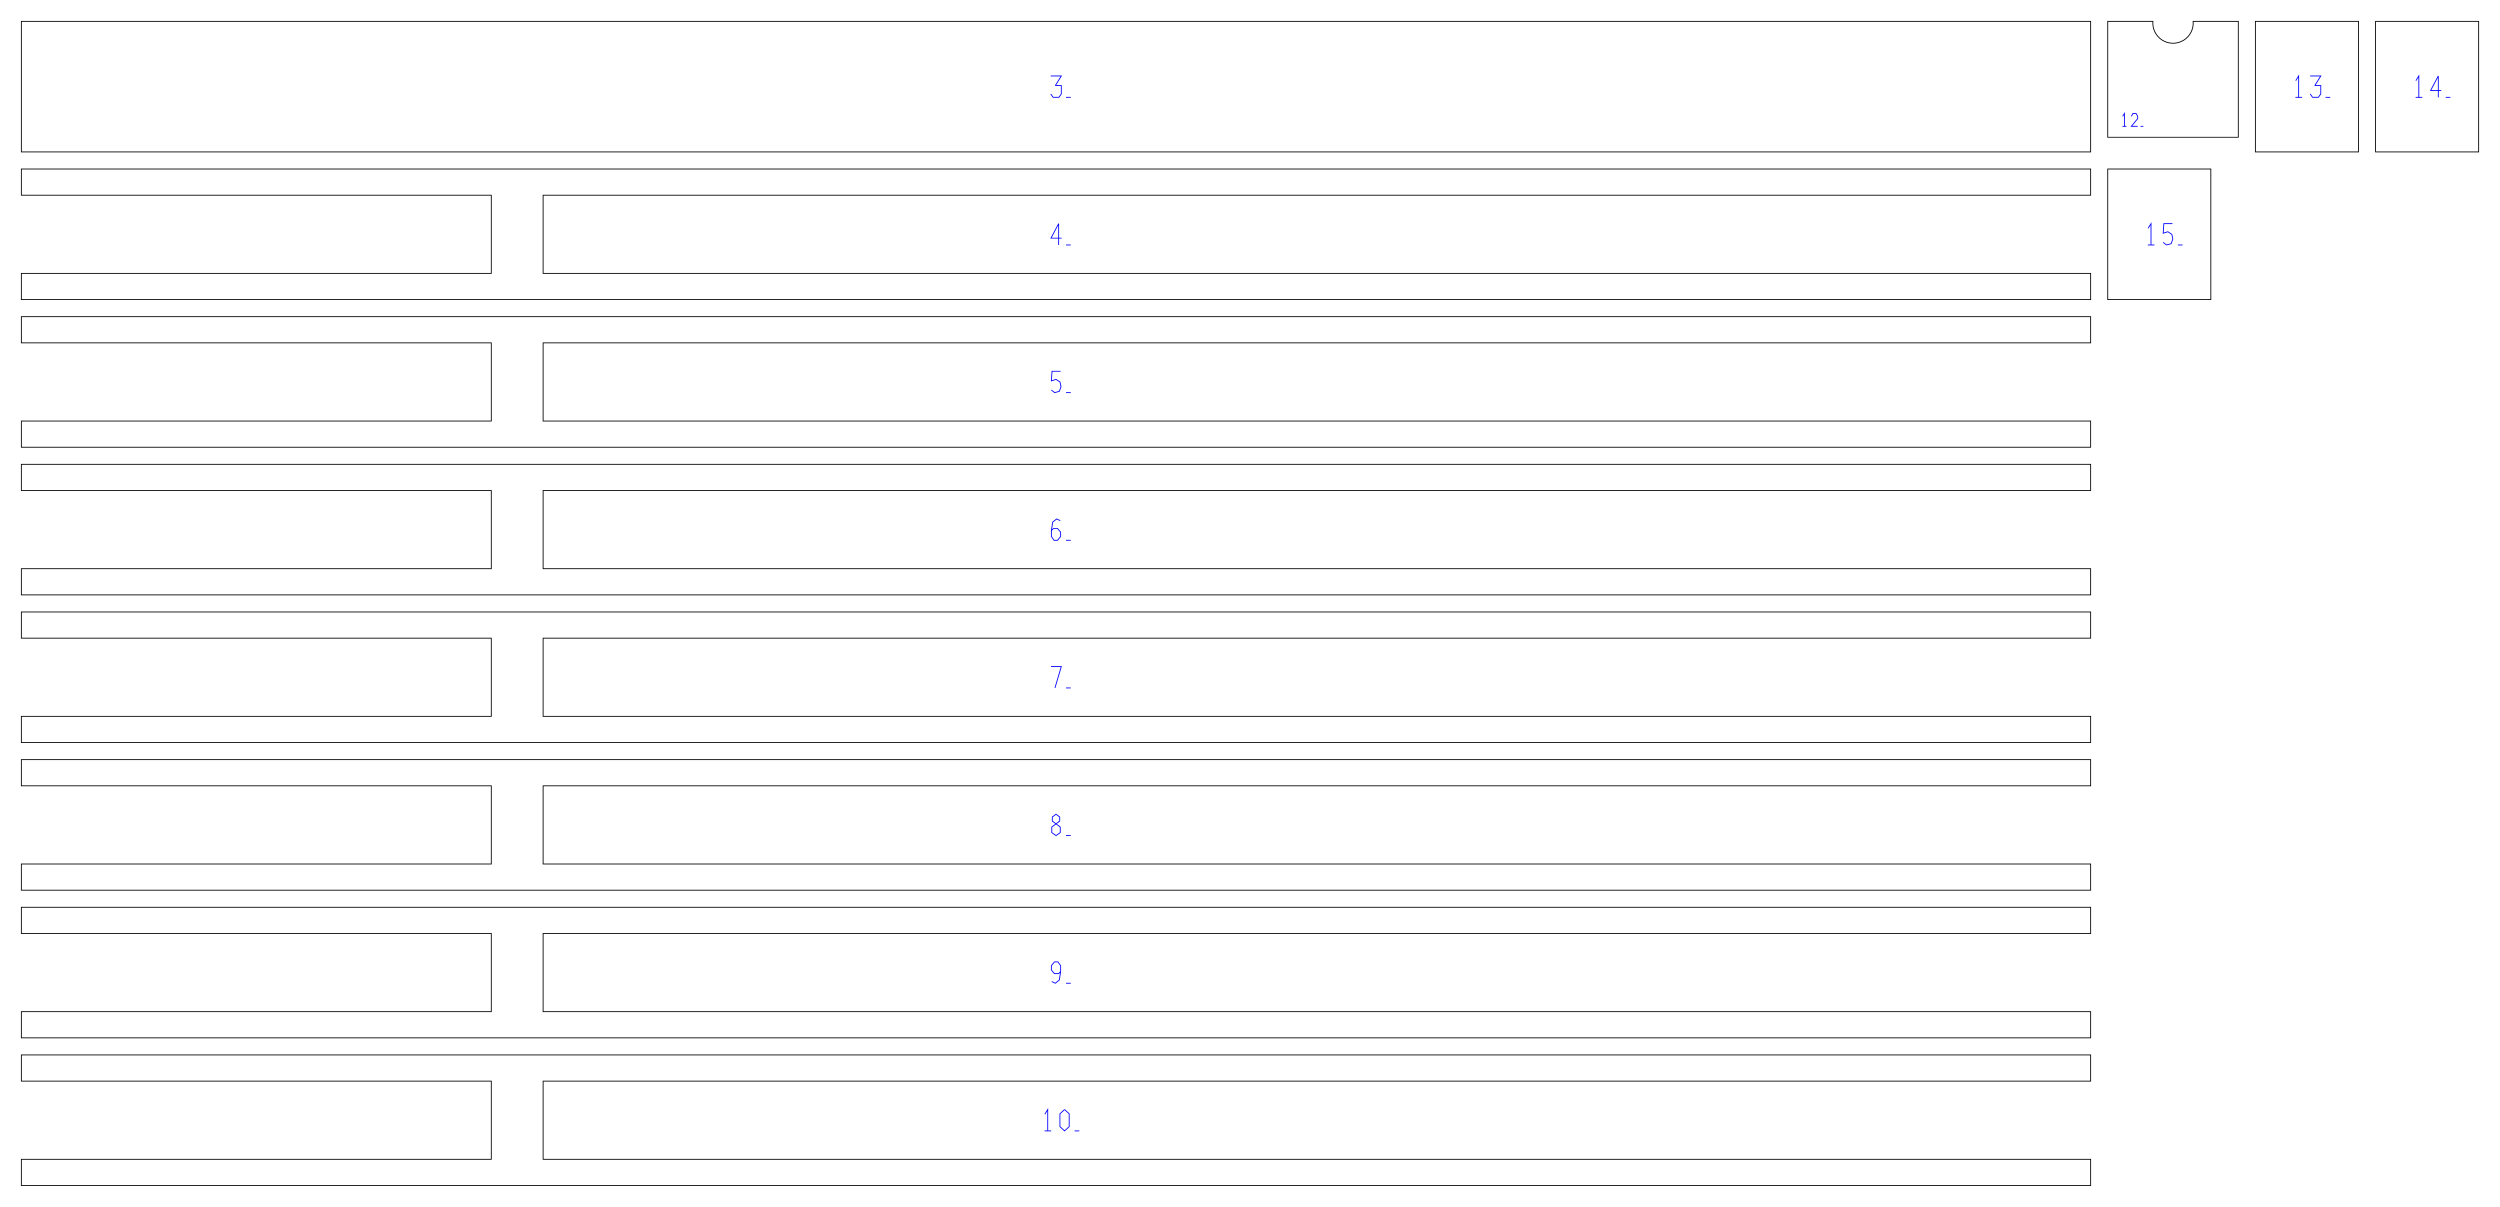
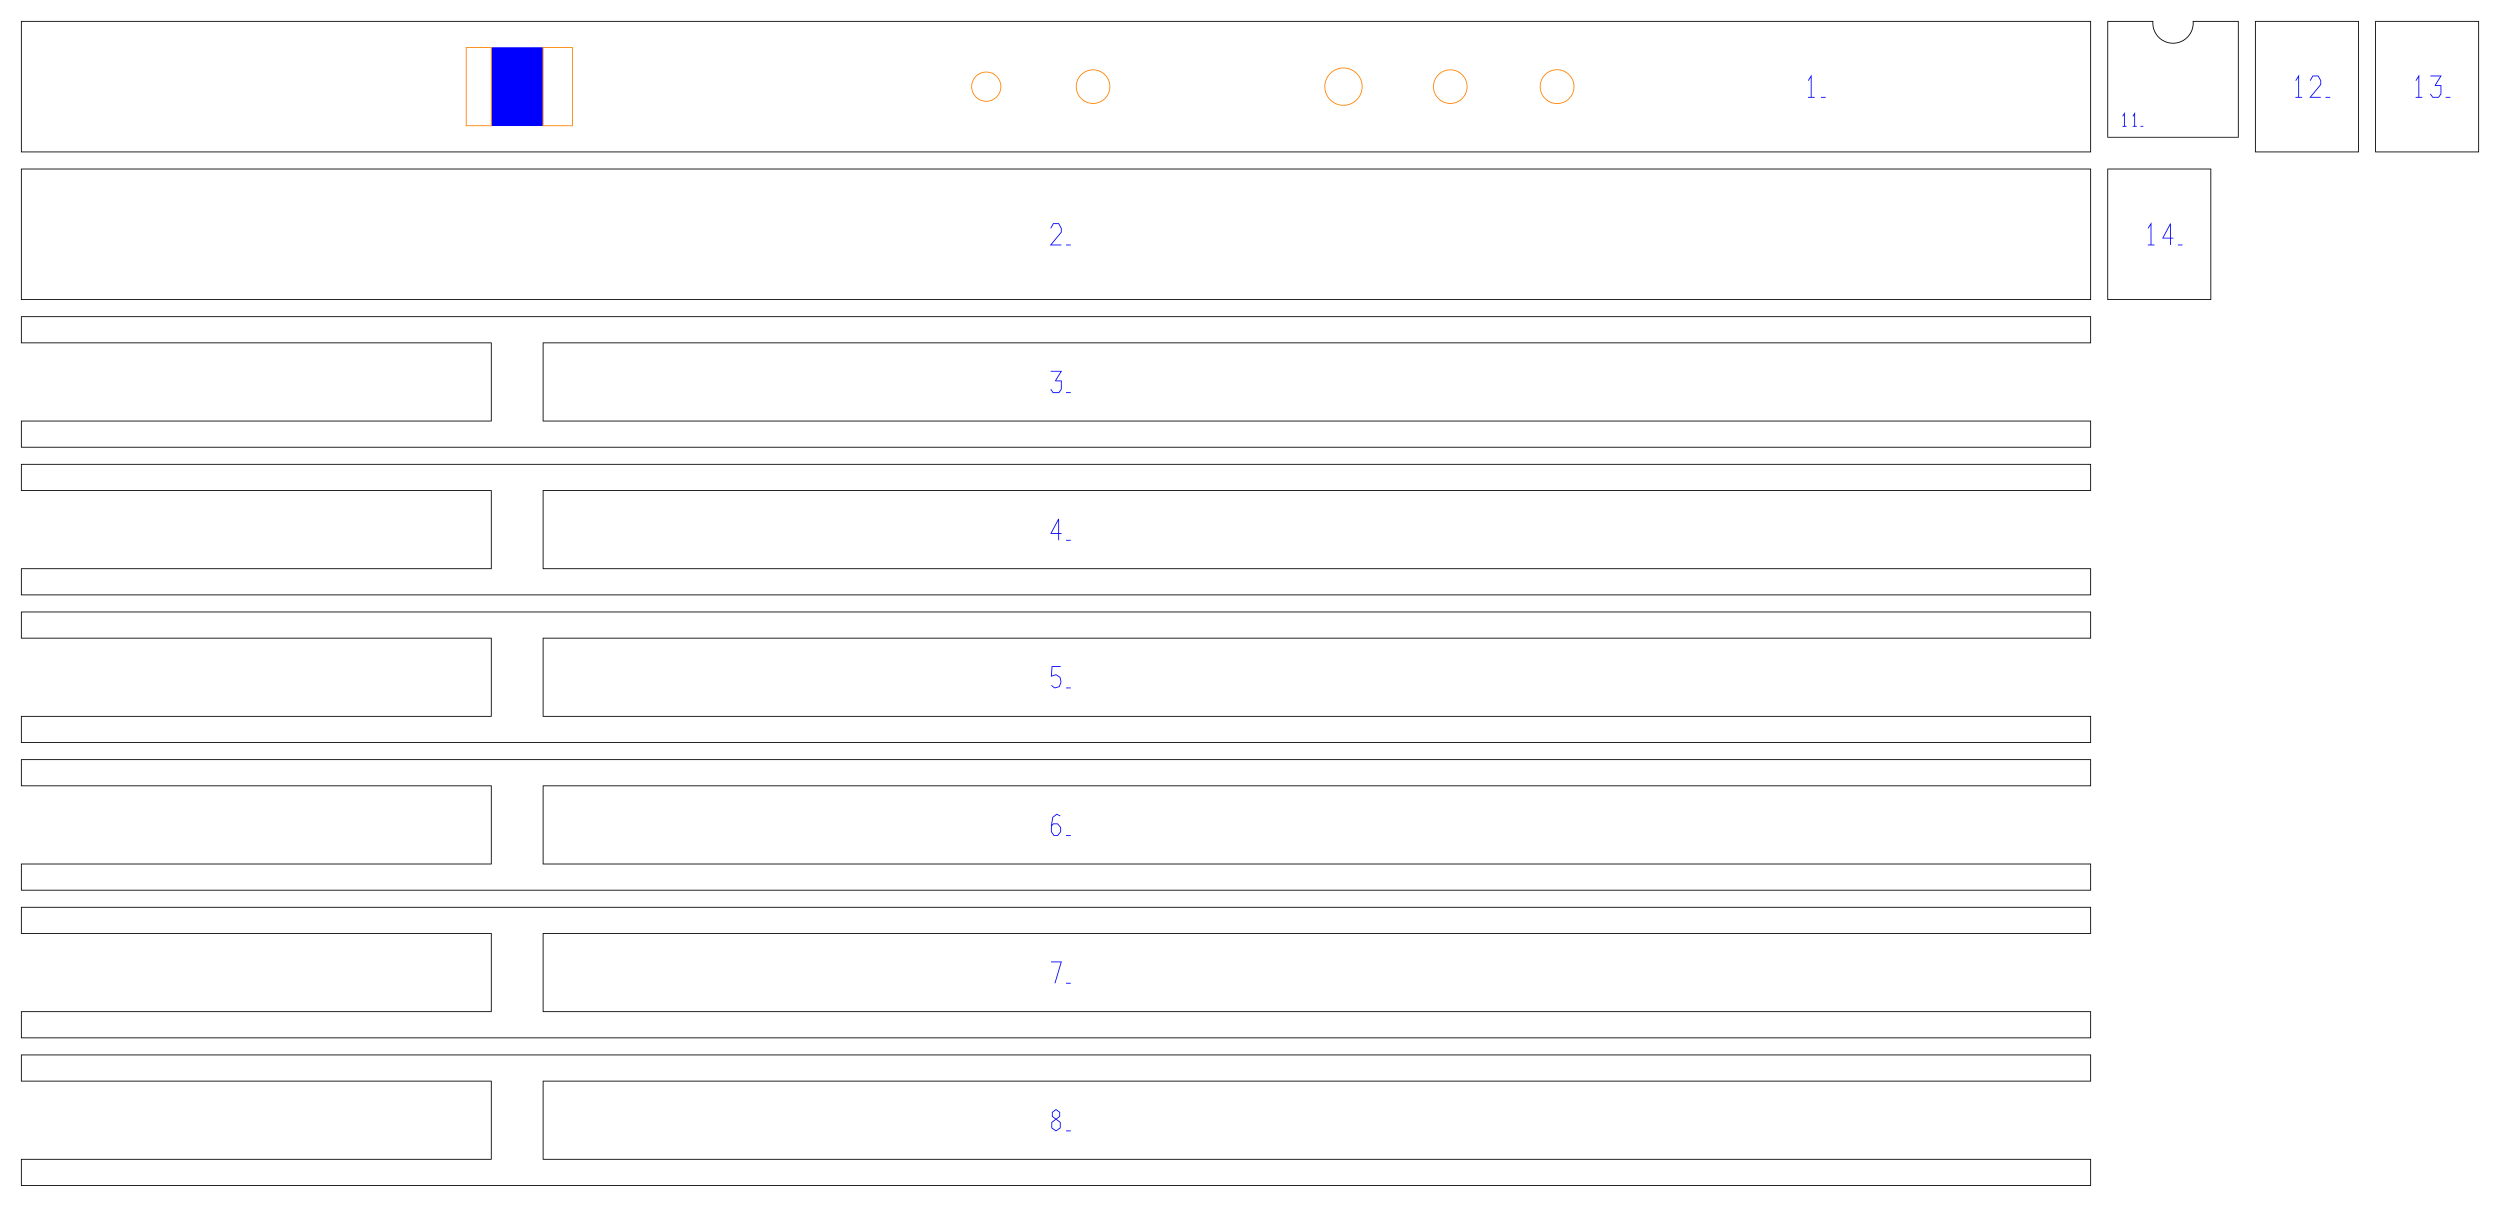
<svg xmlns="http://www.w3.org/2000/svg" width="585.19mm" height="282.50mm" viewBox="0 0 585.19 282.50">
  <g fill="none" stroke="#0000ff" stroke-width="0.2">
-     <path d="M 245.946,17.781 L 248.426,17.781 L 247.031,20.031" />
-     <path d="M 247.031,20.031 L 248.426,20.031 L 248.426,21.981 L 247.868,22.781 L 246.504,22.781 L 245.946,21.981" />
-     <path d="M 249.536,22.781 L 250.636,22.781" />
+     <path d="M 423.272,18.881 L 423.954,17.781 L 423.954,22.781" />
+     <path d="M 423.210,22.781 L 424.760,22.781" />
+     <path d="M 426.242,22.781 L 427.342,22.781" />
    <path d="M 496.864,27.225 L 497.273,26.565 L 497.273,29.565" />
    <path d="M 496.827,29.565 L 497.757,29.565" />
-     <path d="M 498.892,27.225 L 499.264,26.565 L 500.008,26.565 L 500.380,27.225 L 500.380,27.765 L 498.892,29.565 L 500.380,29.565" />
+     <path d="M 499.264,27.225 L 499.673,26.565 L 499.673,29.565" />
+     <path d="M 499.227,29.565 L 500.157,29.565" />
    <path d="M 501.046,29.565 L 501.706,29.565" />
    <path d="M 537.378,18.881 L 538.060,17.781 L 538.060,22.781" />
    <path d="M 537.316,22.781 L 538.866,22.781" />
-     <path d="M 540.758,17.781 L 543.238,17.781 L 541.843,20.031" />
-     <path d="M 541.843,20.031 L 543.238,20.031 L 543.238,21.981 L 542.680,22.781 L 541.316,22.781 L 540.758,21.981" />
+     <path d="M 540.758,18.881 L 541.378,17.781 L 542.618,17.781 L 543.238,18.881 L 543.238,19.781 L 540.758,22.781 L 543.238,22.781" />
    <path d="M 544.348,22.781 L 545.448,22.781" />
    <path d="M 565.508,18.881 L 566.190,17.781 L 566.190,22.781" />
    <path d="M 565.446,22.781 L 566.996,22.781" />
-     <path d="M 570.748,22.781 L 570.748,17.781 L 568.950,21.181 L 571.430,21.181" />
+     <path d="M 568.888,17.781 L 571.368,17.781 L 569.973,20.031" />
+     <path d="M 569.973,20.031 L 571.368,20.031 L 571.368,21.981 L 570.810,22.781 L 569.446,22.781 L 568.888,21.981" />
    <path d="M 572.478,22.781 L 573.578,22.781" />
-     <path d="M 247.806,57.343 L 247.806,52.343 L 246.008,55.743 L 248.488,55.743" />
+     <path d="M 245.946,53.443 L 246.566,52.343 L 247.806,52.343 L 248.426,53.443 L 248.426,54.343 L 245.946,57.343 L 248.426,57.343" />
    <path d="M 249.536,57.343 L 250.636,57.343" />
    <path d="M 502.816,53.443 L 503.498,52.343 L 503.498,57.343" />
    <path d="M 502.754,57.343 L 504.304,57.343" />
-     <path d="M 508.521,52.343 L 506.506,52.343 L 506.351,54.593 L 507.436,54.243 L 508.366,54.843 L 508.614,55.943 L 508.211,57.043 L 507.126,57.343 L 506.351,56.743" />
+     <path d="M 508.056,57.343 L 508.056,52.343 L 506.258,55.743 L 508.738,55.743" />
    <path d="M 509.786,57.343 L 510.886,57.343" />
-     <path d="M 248.271,86.905 L 246.256,86.905 L 246.101,89.155 L 247.186,88.805 L 248.116,89.405 L 248.364,90.505 L 247.961,91.605 L 246.876,91.905 L 246.101,91.305" />
+     <path d="M 245.946,86.905 L 248.426,86.905 L 247.031,89.155" />
+     <path d="M 247.031,89.155 L 248.426,89.155 L 248.426,91.105 L 247.868,91.905 L 246.504,91.905 L 245.946,91.105" />
    <path d="M 249.536,91.905 L 250.636,91.905" />
-     <path d="M 248.178,121.868 L 247.341,121.468 L 246.411,122.218 L 246.101,124.218 L 246.101,125.568 L 246.721,126.468 L 247.558,126.468 L 248.271,125.568 L 248.271,124.568 L 247.558,123.718 L 246.566,123.718 L 246.101,124.218" />
+     <path d="M 247.806,126.468 L 247.806,121.468 L 246.008,124.868 L 248.488,124.868" />
    <path d="M 249.536,126.468 L 250.636,126.468" />
-     <path d="M 246.008,156.030 L 248.426,156.030 L 246.938,161.030" />
+     <path d="M 248.271,156.030 L 246.256,156.030 L 246.101,158.280 L 247.186,157.930 L 248.116,158.530 L 248.364,159.630 L 247.961,160.730 L 246.876,161.030 L 246.101,160.430" />
    <path d="M 249.536,161.030 L 250.636,161.030" />
-     <path d="M 247.186,192.842 L 246.318,192.192 L 246.318,191.242 L 247.186,190.592 L 248.054,191.242 L 248.054,192.192 L 247.186,192.842 L 246.194,193.592 L 246.194,194.892 L 247.186,195.592 L 248.178,194.892 L 248.178,193.592 L 247.186,192.842" />
+     <path d="M 248.178,190.992 L 247.341,190.592 L 246.411,191.342 L 246.101,193.342 L 246.101,194.692 L 246.721,195.592 L 247.558,195.592 L 248.271,194.692 L 248.271,193.692 L 247.558,192.842 L 246.566,192.842 L 246.101,193.342" />
    <path d="M 249.536,195.592 L 250.636,195.592" />
-     <path d="M 246.194,229.754 L 247.031,230.154 L 247.961,229.404 L 248.271,227.404 L 248.271,226.054 L 247.651,225.154 L 246.814,225.154 L 246.101,226.054 L 246.101,227.054 L 246.814,227.904 L 247.806,227.904 L 248.271,227.404" />
+     <path d="M 246.008,225.154 L 248.426,225.154 L 246.938,230.154" />
    <path d="M 249.536,230.154 L 250.636,230.154" />
-     <path d="M 244.566,260.816 L 245.248,259.716 L 245.248,264.716" />
-     <path d="M 244.504,264.716 L 246.054,264.716" />
-     <path d="M 249.186,259.716 L 250.271,260.716 L 250.271,263.716 L 249.186,264.716 L 248.101,263.716 L 248.101,260.716 L 249.186,259.716" />
-     <path d="M 251.536,264.716 L 252.636,264.716" />
+     <path d="M 247.186,261.966 L 246.318,261.316 L 246.318,260.366 L 247.186,259.716 L 248.054,260.366 L 248.054,261.316 L 247.186,261.966 L 246.194,262.716 L 246.194,264.016 L 247.186,264.716 L 248.178,264.016 L 248.178,262.716 L 247.186,261.966" />
+     <path d="M 249.536,264.716 L 250.636,264.716" />
+   </g>
+   <g fill="#0000ff" stroke="none">
+     <path d="M 115.065,11.065 L 127.065,11.065 L 127.065,29.497 L 115.065,29.497 Z" />
+   </g>
+   <g fill="none" stroke="#ff8000" stroke-width="0.2">
+     <path d="M 109.130,11.130 L 115.000,11.130 L 115.000,29.432 L 109.130,29.432 Z" />
+     <path d="M 127.130,11.130 L 134.000,11.130 L 134.000,29.432 L 127.130,29.432 Z" />
+     <circle cx="364.478" cy="20.281" r="3.962" />
+     <circle cx="339.478" cy="20.281" r="3.935" />
+     <circle cx="314.478" cy="20.281" r="4.372" />
+     <circle cx="255.861" cy="20.281" r="3.935" />
+     <circle cx="230.861" cy="20.281" r="3.425" />
  </g>
  <g fill="none" stroke="#000000" stroke-width="0.2">
    <path d="M 5.000,5.000 L 489.371,5.000 L 489.371,35.562 L 5.000,35.562 Z" />
    <path d="M 493.371,5.000 L 503.939,5.000 A 4.730 4.730 0 1 0 513.366,5.000 L 523.933,5.000 L 523.933,32.130 L 493.371,32.130 Z" />
    <path d="M 527.933,5.000 L 552.063,5.000 L 552.063,35.562 L 527.933,35.562 Z" />
    <path d="M 556.063,5.000 L 580.193,5.000 L 580.193,35.562 L 556.063,35.562 Z" />
-     <path d="M 5.000,39.562 L 489.371,39.562 L 489.371,45.692 L 127.130,45.692 L 127.130,63.994 L 489.371,63.994 L 489.371,70.124 L 5.000,70.124 L 5.000,63.994 L 115.000,63.994 L 115.000,45.692 L 5.000,45.692 Z" />
+     <path d="M 5.000,39.562 L 489.371,39.562 L 489.371,70.124 L 5.000,70.124 Z" />
    <path d="M 493.371,39.562 L 517.501,39.562 L 517.501,70.124 L 493.371,70.124 Z" />
    <path d="M 5.000,74.124 L 489.371,74.124 L 489.371,80.254 L 127.130,80.254 L 127.130,98.557 L 489.371,98.557 L 489.371,104.687 L 5.000,104.687 L 5.000,98.557 L 115.000,98.557 L 115.000,80.254 L 5.000,80.254 Z" />
    <path d="M 5.000,108.687 L 489.371,108.687 L 489.371,114.817 L 127.130,114.817 L 127.130,133.119 L 489.371,133.119 L 489.371,139.249 L 5.000,139.249 L 5.000,133.119 L 115.000,133.119 L 115.000,114.817 L 5.000,114.817 Z" />
    <path d="M 5.000,143.249 L 489.371,143.249 L 489.371,149.379 L 127.130,149.379 L 127.130,167.681 L 489.371,167.681 L 489.371,173.811 L 5.000,173.811 L 5.000,167.681 L 115.000,167.681 L 115.000,149.379 L 5.000,149.379 Z" />
    <path d="M 5.000,177.811 L 489.371,177.811 L 489.371,183.941 L 127.130,183.941 L 127.130,202.243 L 489.371,202.243 L 489.371,208.373 L 5.000,208.373 L 5.000,202.243 L 115.000,202.243 L 115.000,183.941 L 5.000,183.941 Z" />
    <path d="M 5.000,212.373 L 489.371,212.373 L 489.371,218.503 L 127.130,218.503 L 127.130,236.805 L 489.371,236.805 L 489.371,242.935 L 5.000,242.935 L 5.000,236.805 L 115.000,236.805 L 115.000,218.503 L 5.000,218.503 Z" />
    <path d="M 5.000,246.935 L 489.371,246.935 L 489.371,253.065 L 127.130,253.065 L 127.130,271.367 L 489.371,271.367 L 489.371,277.497 L 5.000,277.497 L 5.000,271.367 L 115.000,271.367 L 115.000,253.065 L 5.000,253.065 Z" />
  </g>
</svg>
